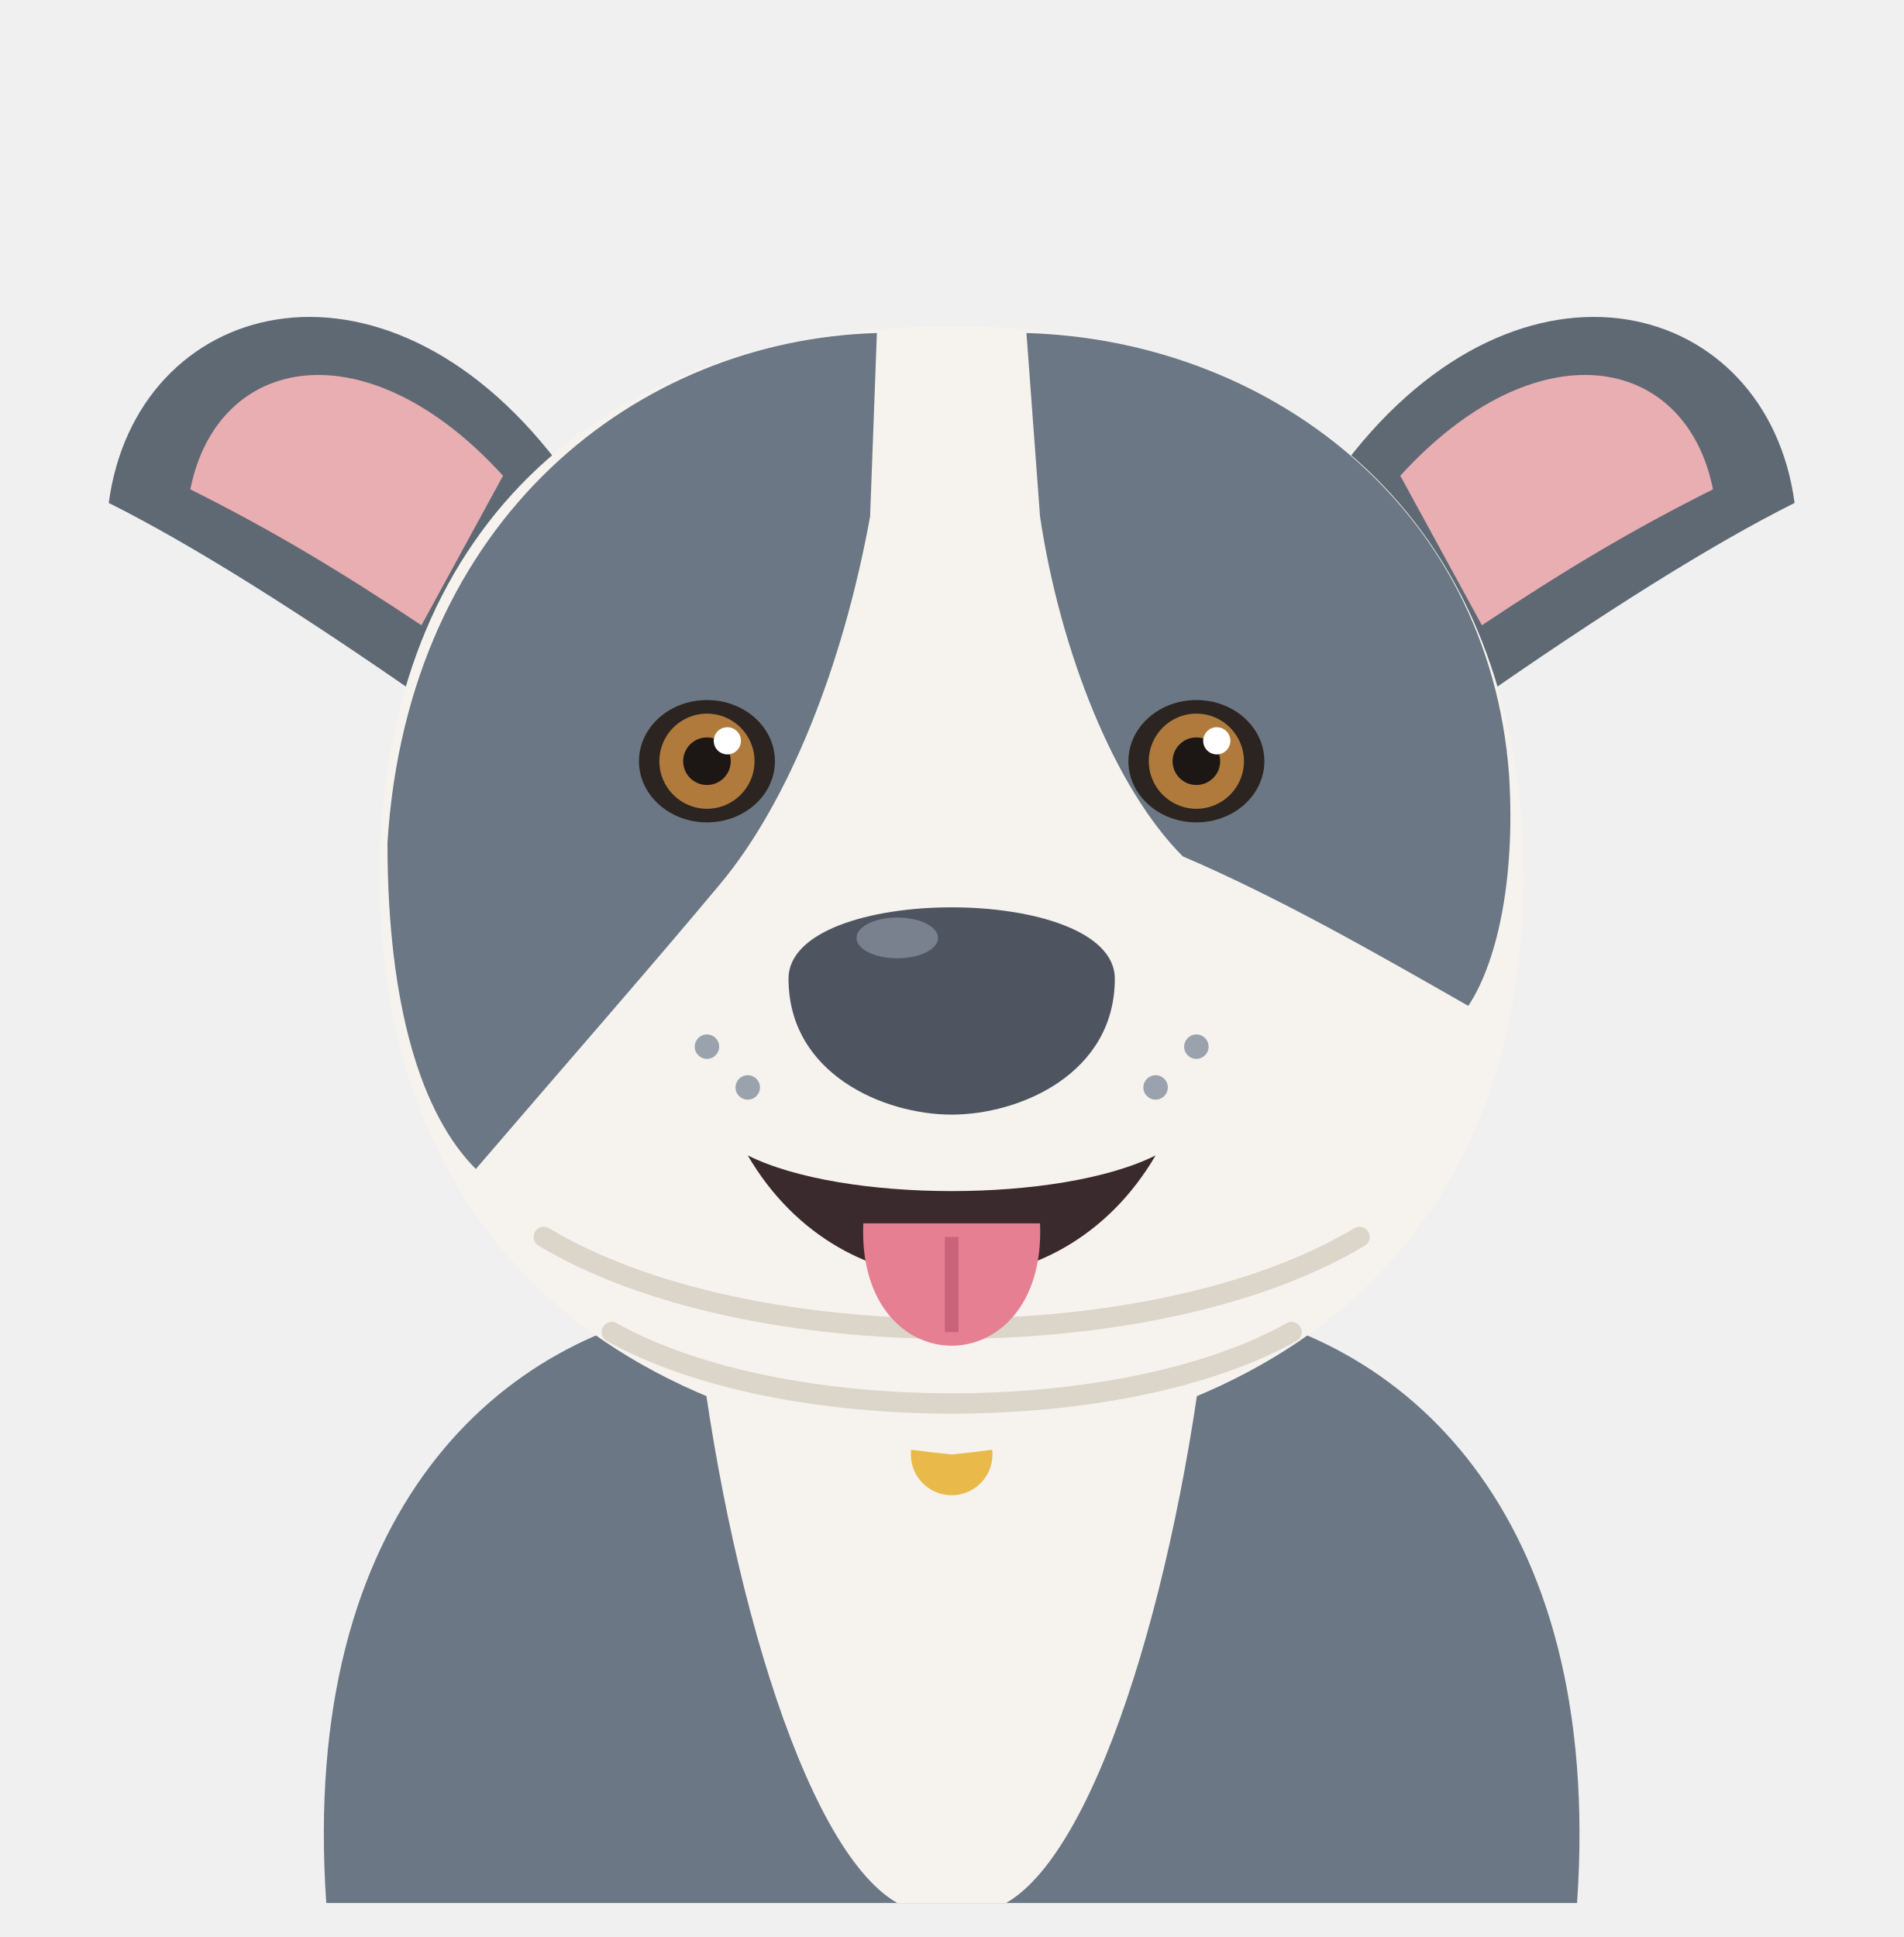
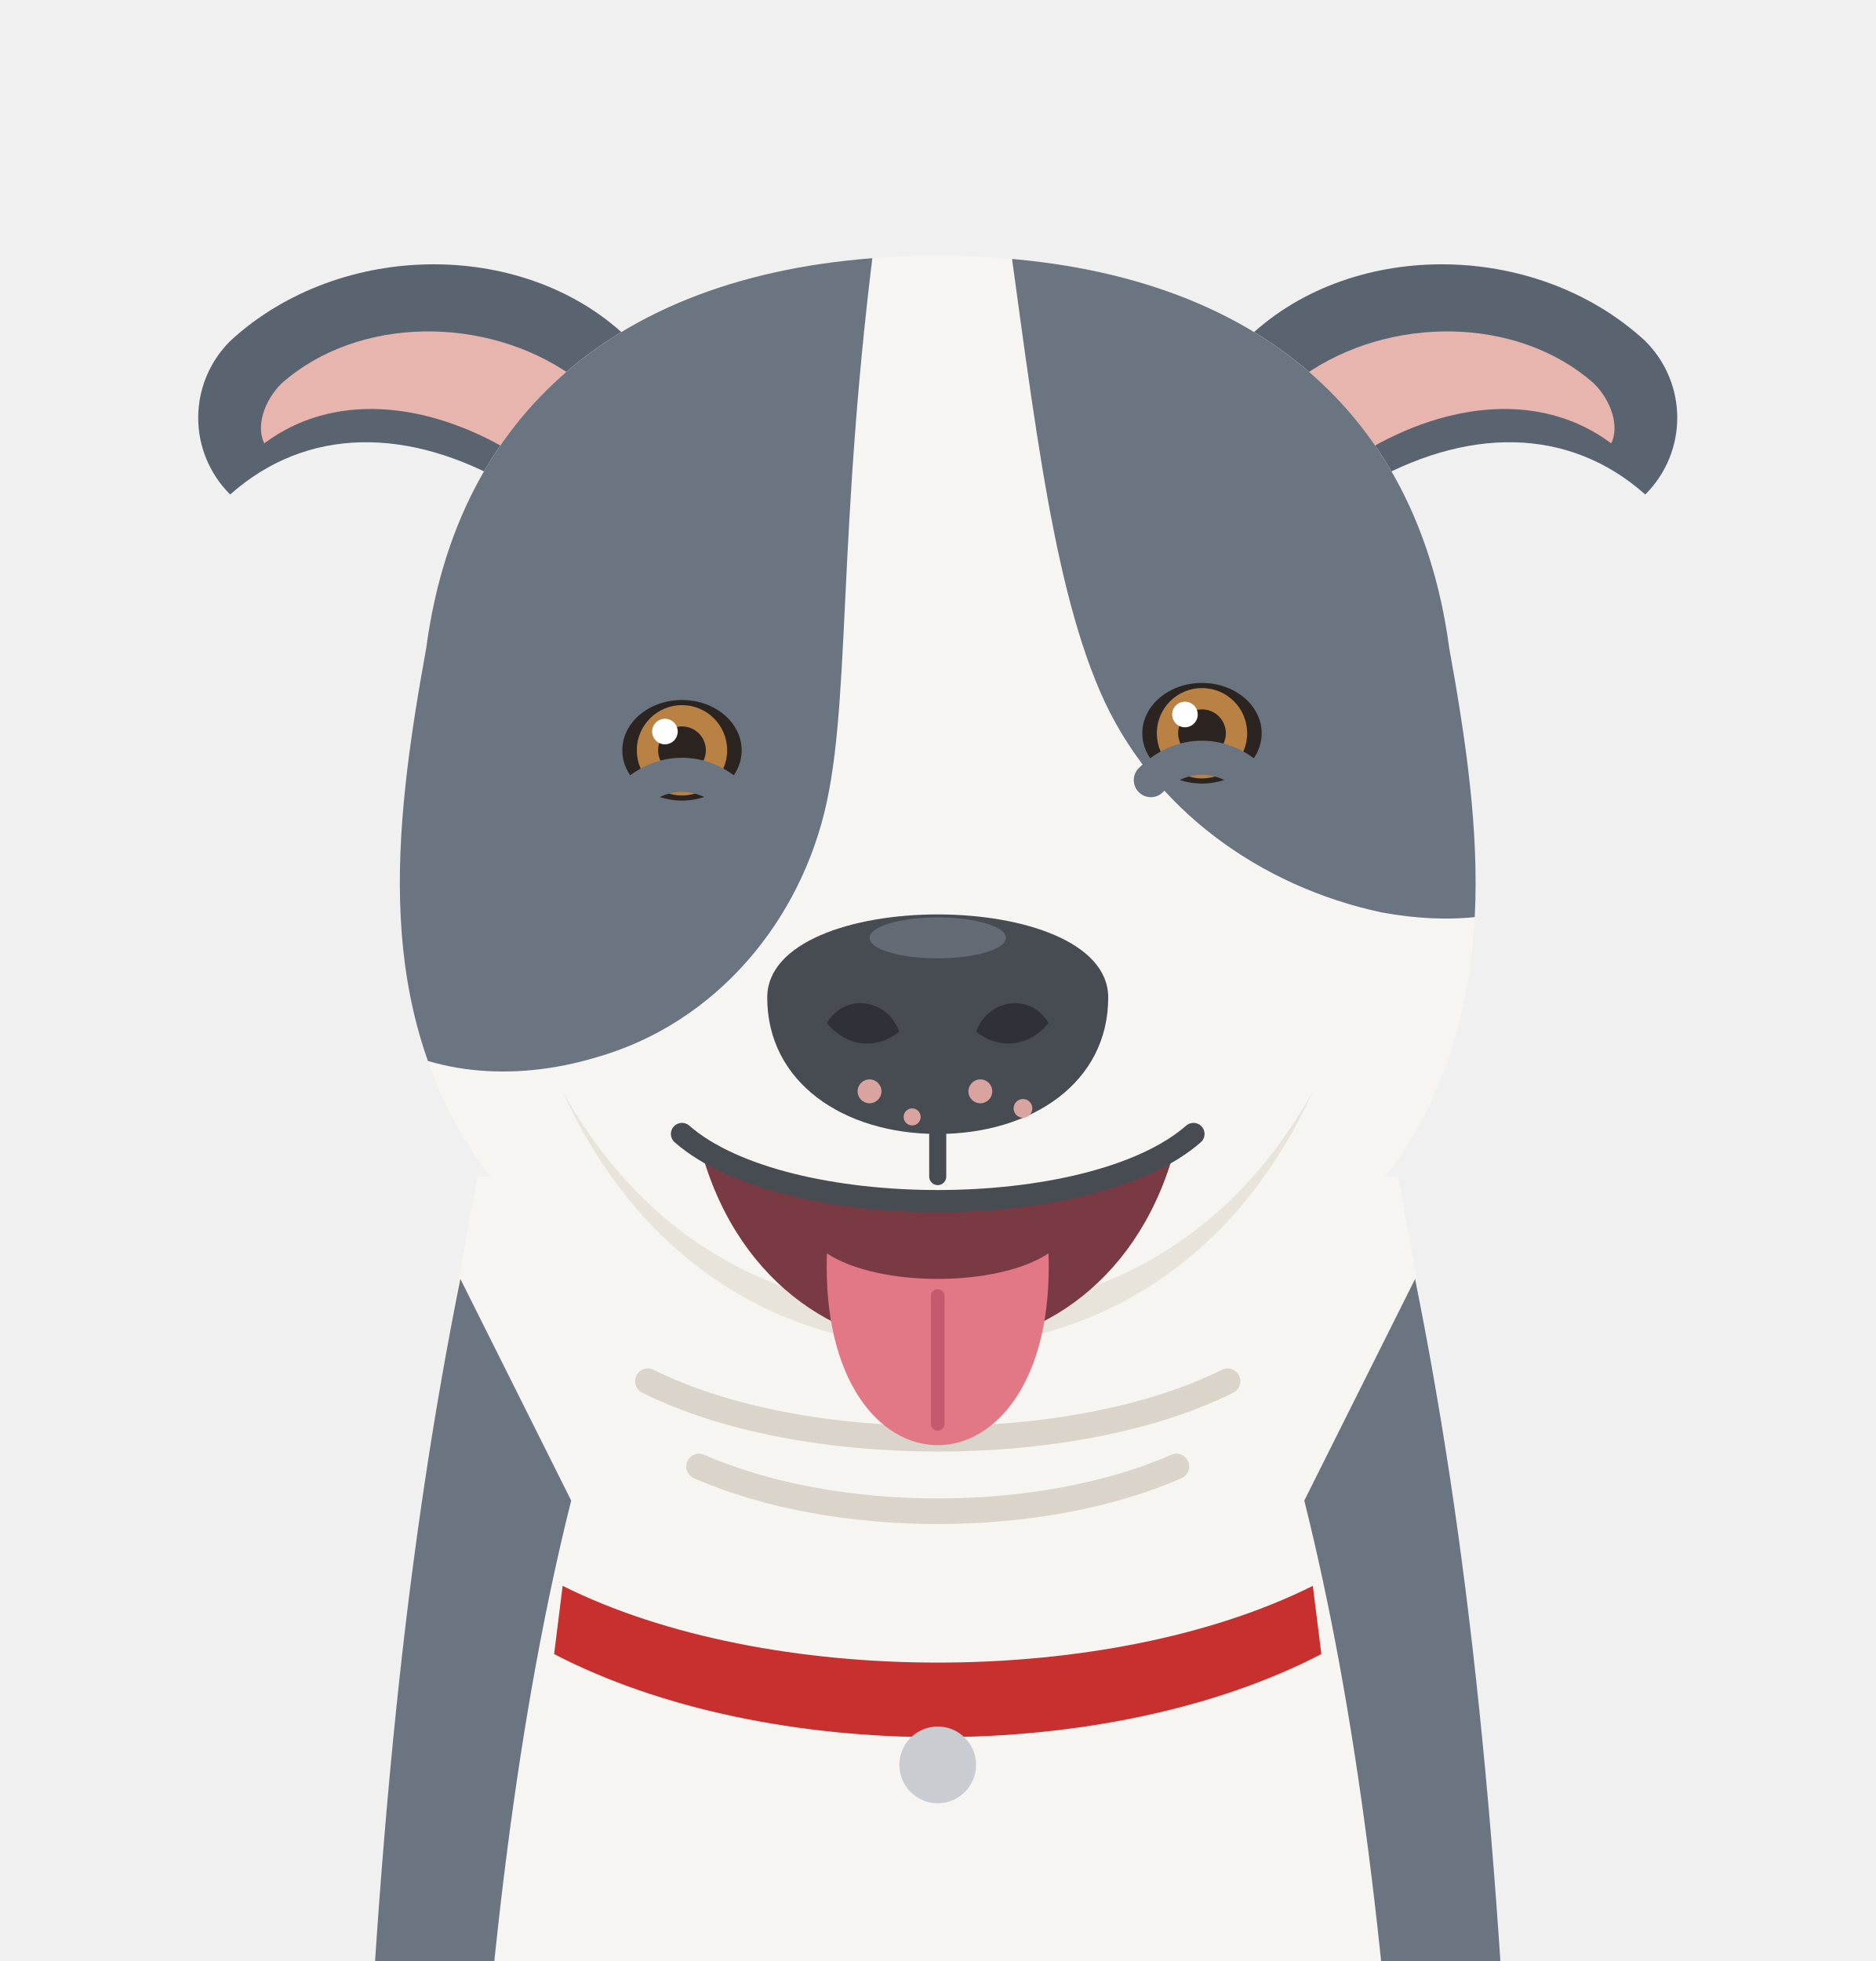
- <svg xmlns="http://www.w3.org/2000/svg" viewBox="-140 -130 280 285" role="img" aria-label="Buddy">
-   <defs>
-     <g id="bd">
-       <path d="M-92 150 C-96 92 -66 66 -36 62 L36 62 C66 66 96 92 92 150 Z" fill="#6B7784" />
-       <path d="M-38 60 C-34 100 -22 142 -8 150 L8 150 C22 142 34 100 38 60 Z" fill="#F6F3EE" />
-       <path d="M-40 60 C-20 76 20 76 40 60 L40 70 C20 86 -20 86 -40 70 Z" fill="#C3303A" />
-       <circle cx="0" cy="84" r="6" fill="#E9B949" />
-     </g>
-     <g id="hd">
-       <path d="M-58 -62 C-84 -96 -120 -86 -124 -56 C-112 -50 -96 -40 -76 -26 Z" fill="#5E6974" />
-       <path d="M-66 -60 C-86 -82 -108 -78 -112 -58 C-100 -52 -90 -46 -78 -38 Z" fill="#E9AEB2" />
-       <path d="M58 -62 C84 -96 120 -86 124 -56 C112 -50 96 -40 76 -26 Z" fill="#5E6974" />
-       <path d="M66 -60 C86 -82 108 -78 112 -58 C100 -52 90 -46 78 -38 Z" fill="#E9AEB2" />
-       <path d="M0 -82 C52 -82 82 -52 84 -6 C86 40 62 78 0 84 C-62 78 -86 40 -84 -6 C-82 -52 -52 -82 0 -82 Z" fill="#F6F3EE" />
-       <path d="M-11 -81 C-46 -80 -80 -54 -83 -6 C-83 18 -78 34 -70 42 C-58 28 -44 12 -34 0 C-24 -12 -16 -32 -12 -54 Z" fill="#6B7784" />
-       <path d="M11 -81 C46 -80 79 -56 82 -16 C83 0 80 12 76 18 C62 10 48 2 34 -4 C24 -14 16 -34 13 -54 Z" fill="#6B7784" />
-       <path d="M-60 52 C-30 70 30 70 60 52" fill="none" stroke="#DCD5CA" stroke-width="3" stroke-linecap="round" />
-       <path d="M-50 66 C-25 80 25 80 50 66" fill="none" stroke="#DCD5CA" stroke-width="3" stroke-linecap="round" />
-       <ellipse cx="-36" cy="-18" rx="10" ry="9" fill="#2B2420" />
-       <ellipse cx="36" cy="-18" rx="10" ry="9" fill="#2B2420" />
-       <ellipse cx="-36" cy="-18" rx="7" ry="7" fill="#B07A3C" />
-       <ellipse cx="36" cy="-18" rx="7" ry="7" fill="#B07A3C" />
-       <circle cx="-36" cy="-18" r="3.5" fill="#1C1714" />
-       <circle cx="36" cy="-18" r="3.5" fill="#1C1714" />
-       <circle cx="-33" cy="-21" r="2" fill="#FFFFFF" />
-       <circle cx="39" cy="-21" r="2" fill="#FFFFFF" />
-       <path d="M-24 14 C-24 0 24 0 24 14 C24 28 10 34 0 34 C-10 34 -24 28 -24 14 Z" fill="#4E5560" />
-       <ellipse cx="-8" cy="8" rx="6" ry="3" fill="#78818D" />
-       <circle cx="-30" cy="30" r="1.8" fill="#9AA3AD" />
-       <circle cx="-36" cy="24" r="1.8" fill="#9AA3AD" />
-       <circle cx="30" cy="30" r="1.8" fill="#9AA3AD" />
-       <circle cx="36" cy="24" r="1.8" fill="#9AA3AD" />
-     </g>
-   </defs>
-   <use href="#bd" />
-   <use href="#hd" />
-   <path d="M-30 40 C-16 64 16 64 30 40 C16 47 -16 47 -30 40 Z" fill="#3A2A2E" />
-   <path d="M-13 50 C-14 74 14 74 13 50 Z" fill="#E77F93" />
-   <path d="M0 52 L0 66" stroke="#C9637A" stroke-width="2" />
+ <svg xmlns="http://www.w3.org/2000/svg" viewBox="-10 0 220 230" width="440" height="460">
+   <path d="M46 138 C40 170 34 210 32 270 L168 270 C166 210 160 170 154 138 Z" fill="#F7F5F1" />
+   <path d="M44 150 C38 180 34 214 32 270 L45 270 C47 230 51 200 57 176 Z" fill="#6B7581" />
+   <path d="M156 150 C162 180 166 214 168 270 L155 270 C153 230 149 200 143 176 Z" fill="#6B7581" />
+   <path d="M66 162 C84 171 116 171 134 162" fill="none" stroke="#DAD4CA" stroke-width="3" stroke-linecap="round" />
+   <path d="M72 172 C88 179 112 179 128 172" fill="none" stroke="#DAD4CA" stroke-width="3" stroke-linecap="round" />
+   <path d="M56 186 C80 198 120 198 144 186 L145 194 C120 207 80 207 55 194 Z" fill="#C8302F" />
+   <circle cx="100" cy="207" r="4.5" fill="#C9CDD2" />
+   <path d="M64 40 C52 28 30 28 17 40 C12 45 12 53 17 58 C26 50 38 50 50 57 Z" fill="#5A6470" />
+   <path d="M57 44 C47 37 32 37 23 45 C21 47 20 50 21 52 C29 46 40 47 50 53 Z" fill="#E8B4AE" />
+   <g transform="translate(200 0) scale(-1 1)">
+     <path d="M64 40 C52 28 30 28 17 40 C12 45 12 53 17 58 C26 50 38 50 50 57 Z" fill="#5A6470" />
+     <path d="M57 44 C47 37 32 37 23 45 C21 47 20 50 21 52 C29 46 40 47 50 53 Z" fill="#E8B4AE" />
+   </g>
+   <clipPath id="hch">
+     <path d="M100 30 C134 30 156 46 160 76 C164 98 166 118 154 136 C142 152 122 160 100 160 C78 160 58 152 46 136 C34 118 36 98 40 76 C44 46 66 30 100 30 Z" />
+   </clipPath>
+   <path d="M100 30 C134 30 156 46 160 76 C164 98 166 118 154 136 C142 152 122 160 100 160 C78 160 58 152 46 136 C34 118 36 98 40 76 C44 46 66 30 100 30 Z" fill="#F7F5F1" />
+   <g clip-path="url(#hch)">
+     <path d="M56 128 C66 150 84 158 100 158 C116 158 134 150 144 128 C134 146 118 154 100 154 C82 154 66 146 56 128 Z" fill="#E8E3DB" />
+     <path d="M94 18 C60 18 20 40 20 92 C20 120 40 130 60 124 C74 120 84 108 87 94 C90 80 88 58 94 18 Z" fill="#6B7581" />
+     <path d="M107 18 C140 18 182 40 182 86 C182 104 168 110 152 107 C138 104 125 95 119 81 C113 67 111 46 107 18 Z" fill="#6B7581" />
+   </g>
+   <ellipse cx="70" cy="88" rx="7" ry="5.9" fill="#2B2420" />
+   <circle cx="70.0" cy="88" r="5.3" fill="#B98143" />
+   <circle cx="70" cy="88" r="2.8" fill="#2B2420" />
+   <circle cx="68" cy="85.8" r="1.5" fill="#FFFFFF" />
+   <path d="M64 93.5 C67.5 90 72.5 90 76 93.5" fill="none" stroke="#6B7581" stroke-width="4" stroke-linecap="round" />
+   <ellipse cx="131" cy="86" rx="7" ry="5.9" fill="#2B2420" />
+   <circle cx="131.0" cy="86" r="5.3" fill="#B98143" />
+   <circle cx="131" cy="86" r="2.8" fill="#2B2420" />
+   <circle cx="129" cy="83.8" r="1.5" fill="#FFFFFF" />
+   <path d="M125 91.5 C128.5 88 133.5 88 137 91.5" fill="none" stroke="#6B7581" stroke-width="4" stroke-linecap="round" />
+   <path d="M80 117 C80 104 120 104 120 117 C120 127 111 133 100 133 C89 133 80 127 80 117 Z" fill="#474C53" />
+   <path d="M87 120 C89 116.5 94 117 95.5 121 C93 123 89.5 123 87 120 Z" fill="#2E3238" />
+   <path d="M113 120 C111 116.5 106 117 104.5 121 C107 123 110.5 123 113 120 Z" fill="#2E3238" />
+   <ellipse cx="100" cy="110" rx="8" ry="2.4" fill="#656B74" />
+   <circle cx="92" cy="128" r="1.4" fill="#D9A3A0" />
+   <circle cx="105" cy="128" r="1.4" fill="#D9A3A0" />
+   <circle cx="110" cy="130" r="1.1" fill="#D9A3A0" />
+   <circle cx="97" cy="131" r="1" fill="#D9A3A0" />
+   <path d="M100 133 L100 138" stroke="#474C53" stroke-width="2" stroke-linecap="round" />
+   <path d="M72 134 C80 166 120 166 128 134 C116 142 84 142 72 134 Z" fill="#7A3A44" />
+   <path d="M87 147 C86 177 114 177 113 147 C107 151 93 151 87 147 Z" fill="#E27886" />
+   <path d="M100 152 L100 167" stroke="#C55A6E" stroke-width="1.6" stroke-linecap="round" />
+   <path d="M70 133 C82 143.5 118 143.5 130 133" fill="none" stroke="#474C53" stroke-width="2.6" stroke-linecap="round" />
</svg>
